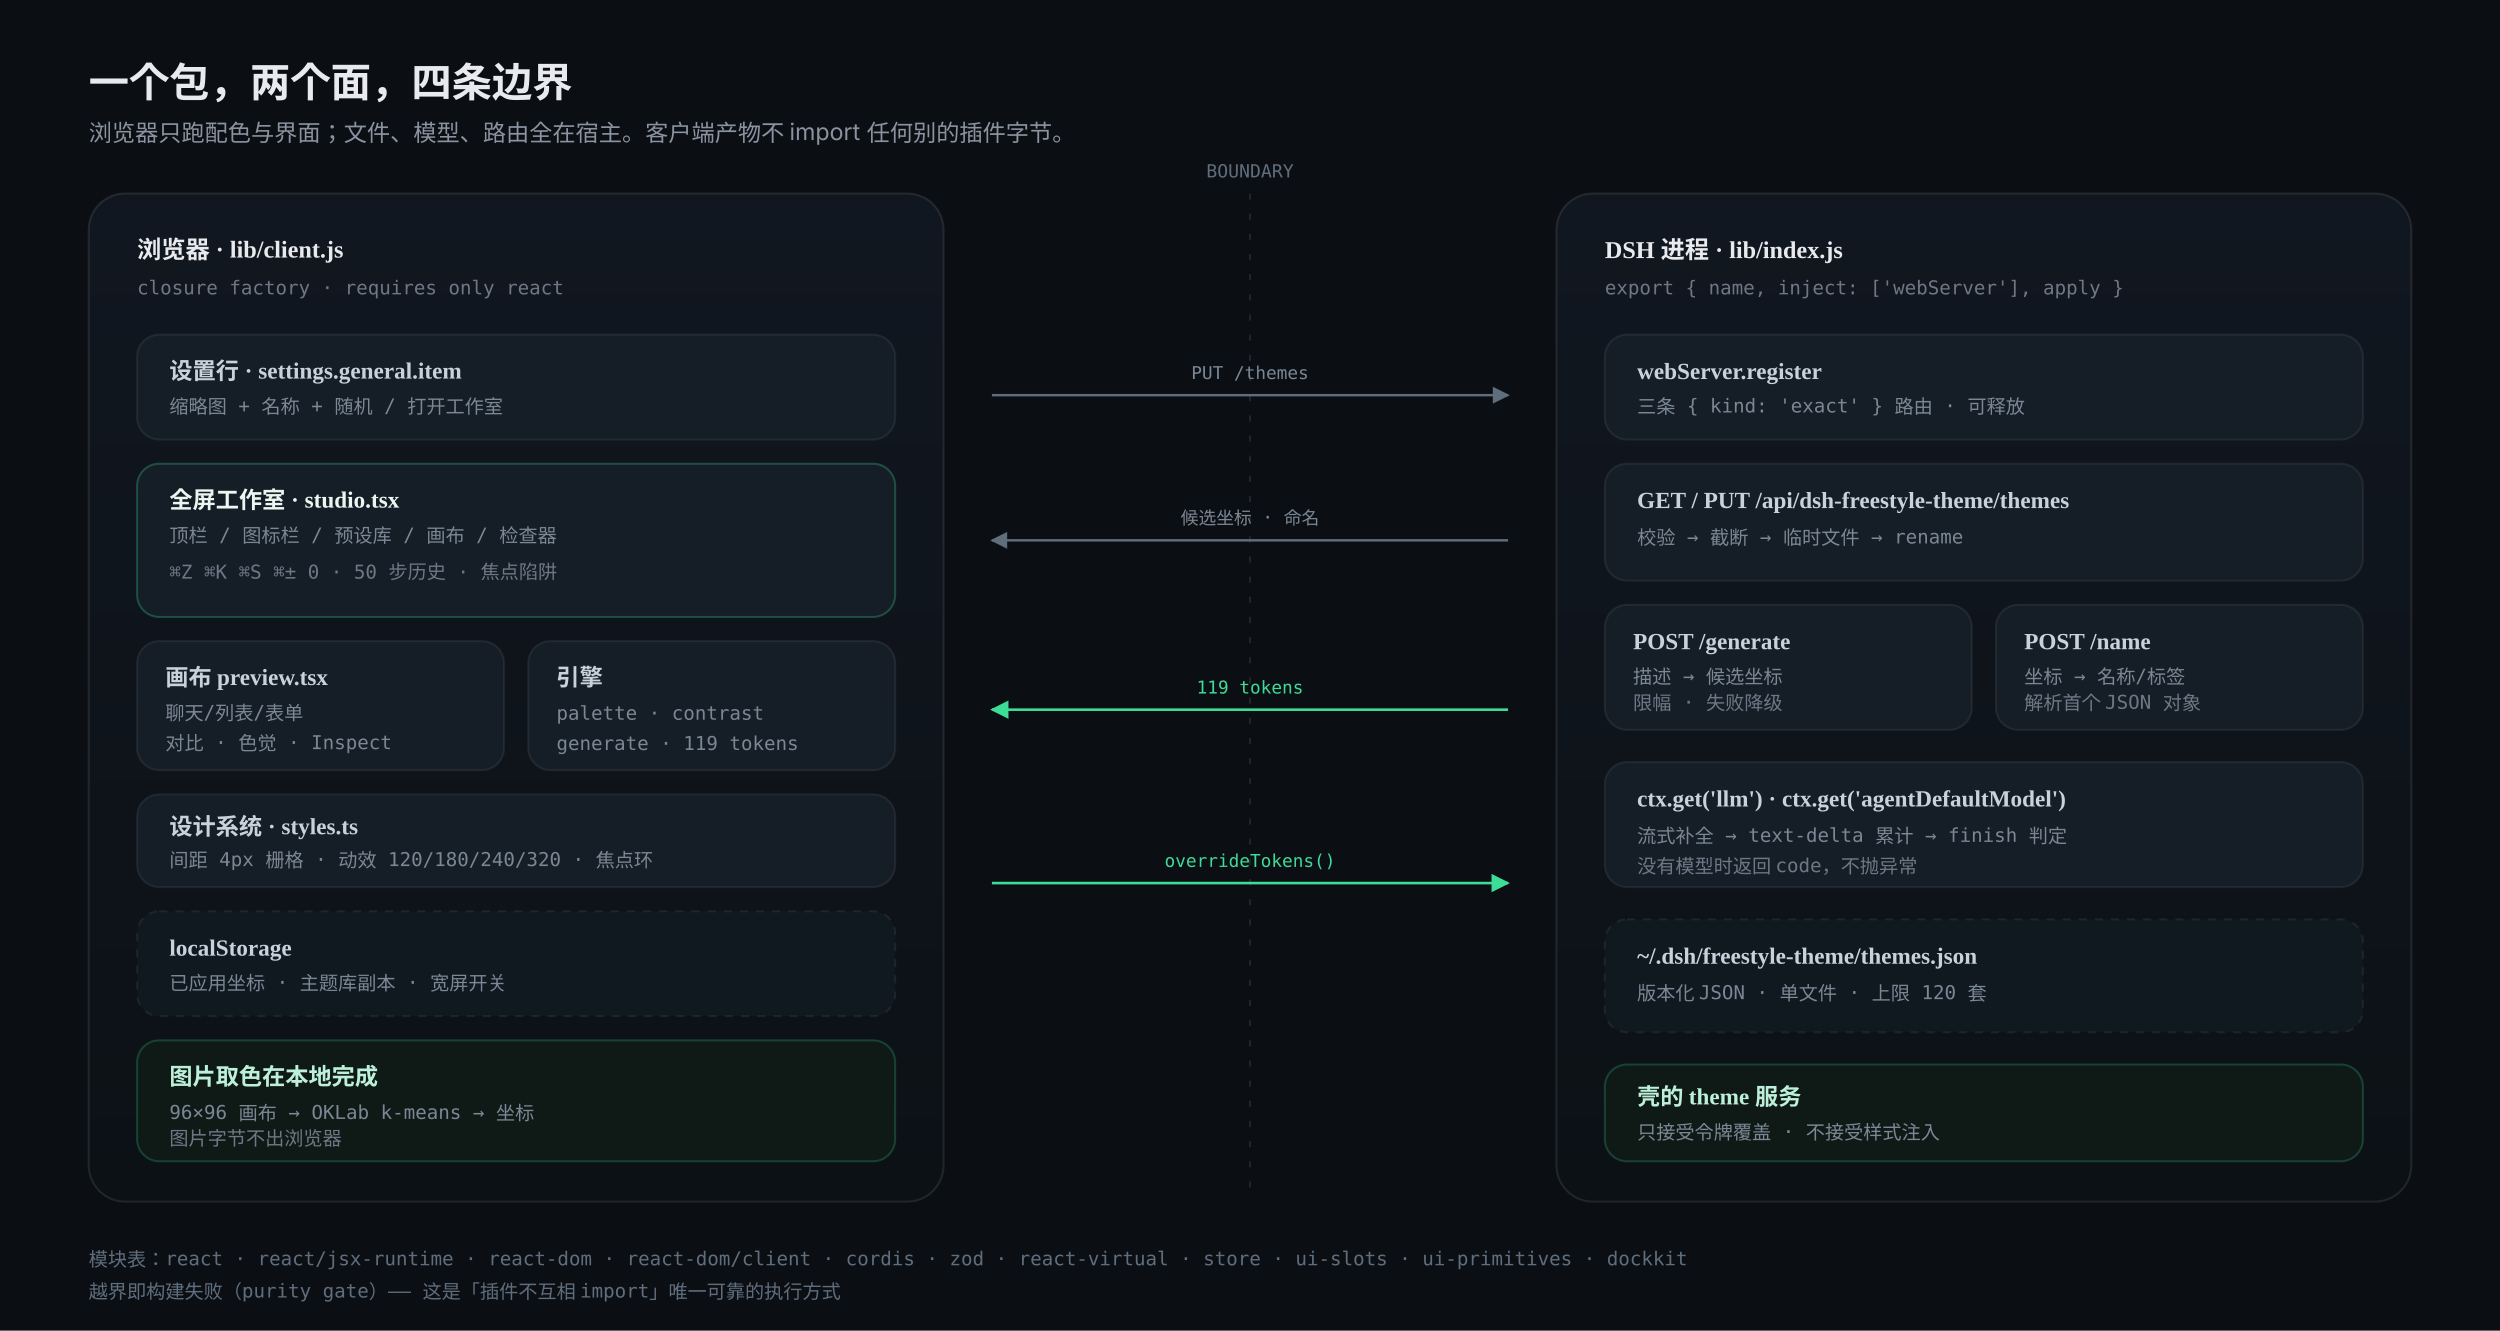
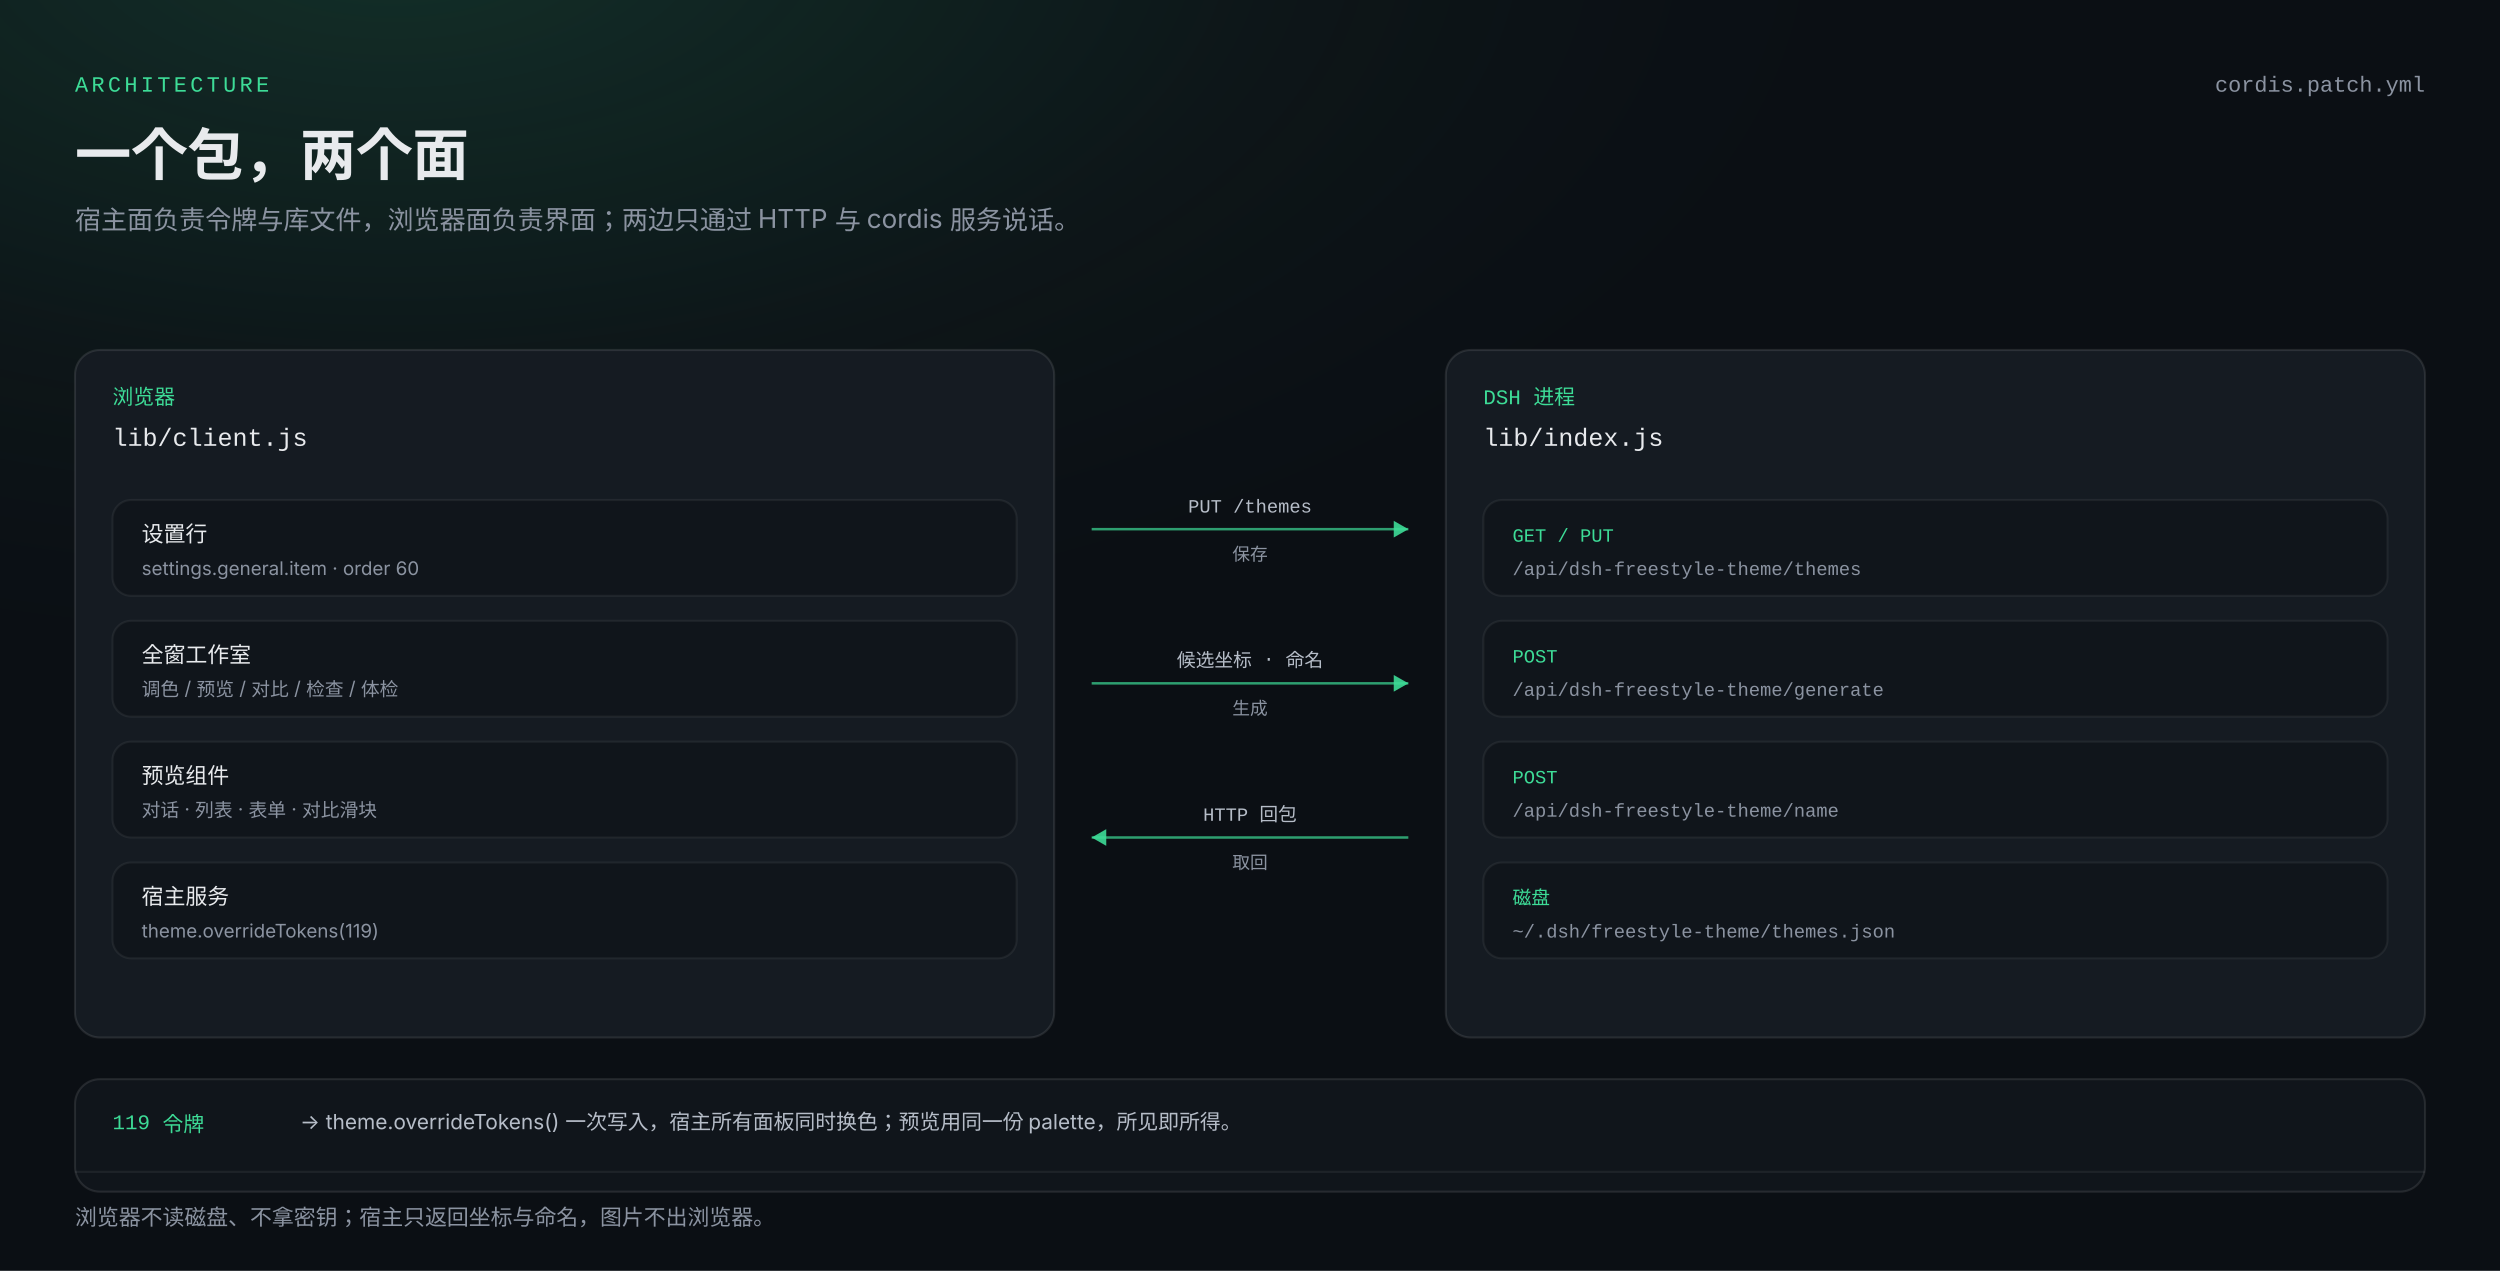
- <svg xmlns="http://www.w3.org/2000/svg" width="1240" height="660" viewBox="0 0 1240 660" role="img" aria-label="Architecture: one package, two halves, four boundaries">
-   <defs>
-     <linearGradient id="panel" x1="0" y1="0" x2="0" y2="1">
-       <stop offset="0" stop-color="#111720" />
-       <stop offset="1" stop-color="#0c1116" />
-     </linearGradient>
-     <marker id="arrow" viewBox="0 0 10 10" refX="9" refY="5" markerWidth="7" markerHeight="7" orient="auto-start-reverse">
-       <path d="M0 0 L10 5 L0 10 z" fill="#5f6d7c" />
-     </marker>
-     <marker id="arrowAccent" viewBox="0 0 10 10" refX="9" refY="5" markerWidth="7" markerHeight="7" orient="auto-start-reverse">
-       <path d="M0 0 L10 5 L0 10 z" fill="#3ddc97" />
-     </marker>
-   </defs>
-   <rect width="1240" height="660" fill="#0b0f14" />
-   <g font-family="Inter,'SF Pro Text','Segoe UI',system-ui,sans-serif">
-     <text x="44" y="48" font-size="20" font-weight="650" fill="#e8eaed">一个包，两个面，四条边界</text>
-     <text x="44" y="70" font-size="11.5" fill="#8b93a1">浏览器只跑配色与界面；文件、模型、路由全在宿主。客户端产物不 import 任何别的插件字节。</text>
-   </g>
-   <g>
-     <rect x="44" y="96" width="424" height="500" rx="18" fill="url(#panel)" stroke="rgba(255,255,255,0.09)" />
-     <text x="68" y="128" font-size="12" font-weight="600" fill="#e8eaed">浏览器 · lib/client.js</text>
-     <text x="68" y="146" font-family="ui-monospace,Menlo,monospace" font-size="9.5" fill="#6d7886">closure factory · requires only react</text>
-     <g font-size="11.5" fill="#c8d2dc">
-       <rect x="68" y="166" width="376" height="52" rx="11" fill="#151d26" stroke="rgba(255,255,255,0.07)" />
-       <text x="84" y="188" font-weight="600">设置行 · settings.general.item</text>
-       <text x="84" y="205" font-family="ui-monospace,Menlo,monospace" font-size="9.5" fill="#7a8794">缩略图 + 名称 + 随机 / 打开工作室</text>
-       <rect x="68" y="230" width="376" height="76" rx="11" fill="#151d26" stroke="rgba(61,220,151,0.28)" />
-       <text x="84" y="252" font-weight="600" fill="#eaf7f1">全屏工作室 · studio.tsx</text>
-       <text x="84" y="269" font-family="ui-monospace,Menlo,monospace" font-size="9.5" fill="#7a8794">顶栏 / 图标栏 / 预设库 / 画布 / 检查器</text>
-       <text x="84" y="287" font-family="ui-monospace,Menlo,monospace" font-size="9.5" fill="#6d7886">⌘Z ⌘K ⌘S ⌘± 0 · 50 步历史 · 焦点陷阱</text>
-       <rect x="68" y="318" width="182" height="64" rx="11" fill="#151d26" stroke="rgba(255,255,255,0.07)" />
-       <text x="82" y="340" font-weight="600">画布 preview.tsx</text>
-       <text x="82" y="357" font-size="9.5" fill="#7a8794" font-family="ui-monospace,Menlo,monospace">聊天/列表/表单</text>
-       <text x="82" y="372" font-size="9.5" fill="#7a8794" font-family="ui-monospace,Menlo,monospace">对比 · 色觉 · Inspect</text>
-       <rect x="262" y="318" width="182" height="64" rx="11" fill="#151d26" stroke="rgba(255,255,255,0.07)" />
-       <text x="276" y="340" font-weight="600">引擎</text>
-       <text x="276" y="357" font-size="9.5" fill="#7a8794" font-family="ui-monospace,Menlo,monospace">palette · contrast</text>
-       <text x="276" y="372" font-size="9.5" fill="#7a8794" font-family="ui-monospace,Menlo,monospace">generate · 119 tokens</text>
-       <rect x="68" y="394" width="376" height="46" rx="11" fill="#151d26" stroke="rgba(255,255,255,0.07)" />
-       <text x="84" y="414" font-weight="600">设计系统 · styles.ts</text>
-       <text x="84" y="430" font-family="ui-monospace,Menlo,monospace" font-size="9.5" fill="#7a8794">间距 4px 栅格 · 动效 120/180/240/320 · 焦点环</text>
-       <rect x="68" y="452" width="376" height="52" rx="11" fill="#101820" stroke="rgba(255,255,255,0.07)" stroke-dasharray="4 4" />
-       <text x="84" y="474" font-weight="600">localStorage</text>
-       <text x="84" y="491" font-family="ui-monospace,Menlo,monospace" font-size="9.5" fill="#7a8794">已应用坐标 · 主题库副本 · 宽屏开关</text>
-       <rect x="68" y="516" width="376" height="60" rx="11" fill="#0f1a17" stroke="rgba(61,220,151,0.22)" />
-       <text x="84" y="538" font-weight="600" fill="#bdf0da">图片取色在本地完成</text>
-       <text x="84" y="555" font-family="ui-monospace,Menlo,monospace" font-size="9.5" fill="#7a8794">96×96 画布 → OKLab k-means → 坐标</text>
-       <text x="84" y="568" font-family="ui-monospace,Menlo,monospace" font-size="9.5" fill="#6d7886">图片字节不出浏览器</text>
-     </g>
-   </g>
-   <g>
-     <line x1="620" y1="96" x2="620" y2="596" stroke="rgba(255,255,255,0.09)" stroke-dasharray="3 7" />
-     <text x="620" y="88" text-anchor="middle" font-family="ui-monospace,Menlo,monospace" font-size="9" fill="#5f6d7c">BOUNDARY</text>
-     <g font-family="ui-monospace,Menlo,monospace" font-size="8.8" fill="#7a8794">
-       <line x1="492" y1="196" x2="748" y2="196" stroke="#5f6d7c" stroke-width="1.2" marker-end="url(#arrow)" />
-       <text x="620" y="188" text-anchor="middle">PUT /themes</text>
-       <line x1="748" y1="268" x2="492" y2="268" stroke="#5f6d7c" stroke-width="1.2" marker-end="url(#arrow)" />
-       <text x="620" y="260" text-anchor="middle">候选坐标 · 命名</text>
-       <line x1="748" y1="352" x2="492" y2="352" stroke="#3ddc97" stroke-width="1.3" marker-end="url(#arrowAccent)" />
-       <text x="620" y="344" text-anchor="middle" fill="#3ddc97">119 tokens</text>
-       <line x1="492" y1="438" x2="748" y2="438" stroke="#3ddc97" stroke-width="1.3" marker-end="url(#arrowAccent)" />
-       <text x="620" y="430" text-anchor="middle" fill="#3ddc97">overrideTokens()</text>
-     </g>
-   </g>
-   <g>
-     <rect x="772" y="96" width="424" height="500" rx="18" fill="url(#panel)" stroke="rgba(255,255,255,0.09)" />
-     <text x="796" y="128" font-size="12" font-weight="600" fill="#e8eaed">DSH 进程 · lib/index.js</text>
-     <text x="796" y="146" font-family="ui-monospace,Menlo,monospace" font-size="9.5" fill="#6d7886">export { name, inject: ['webServer'], apply }</text>
-     <g font-size="11.5" fill="#c8d2dc">
-       <rect x="796" y="166" width="376" height="52" rx="11" fill="#151d26" stroke="rgba(255,255,255,0.07)" />
-       <text x="812" y="188" font-weight="600">webServer.register</text>
-       <text x="812" y="205" font-family="ui-monospace,Menlo,monospace" font-size="9.5" fill="#7a8794">三条 { kind: 'exact' } 路由 · 可释放</text>
-       <rect x="796" y="230" width="376" height="58" rx="11" fill="#151d26" stroke="rgba(255,255,255,0.07)" />
-       <text x="812" y="252" font-weight="600">GET / PUT /api/dsh-freestyle-theme/themes</text>
-       <text x="812" y="270" font-family="ui-monospace,Menlo,monospace" font-size="9.5" fill="#7a8794">校验 → 截断 → 临时文件 → rename</text>
-       <rect x="796" y="300" width="182" height="62" rx="11" fill="#151d26" stroke="rgba(255,255,255,0.07)" />
-       <text x="810" y="322" font-weight="600">POST /generate</text>
-       <text x="810" y="339" font-size="9.5" fill="#7a8794" font-family="ui-monospace,Menlo,monospace">描述 → 候选坐标</text>
-       <text x="810" y="352" font-size="9.5" fill="#6d7886" font-family="ui-monospace,Menlo,monospace">限幅 · 失败降级</text>
-       <rect x="990" y="300" width="182" height="62" rx="11" fill="#151d26" stroke="rgba(255,255,255,0.07)" />
-       <text x="1004" y="322" font-weight="600">POST /name</text>
-       <text x="1004" y="339" font-size="9.5" fill="#7a8794" font-family="ui-monospace,Menlo,monospace">坐标 → 名称/标签</text>
-       <text x="1004" y="352" font-size="9.5" fill="#6d7886" font-family="ui-monospace,Menlo,monospace">解析首个 JSON 对象</text>
-       <rect x="796" y="378" width="376" height="62" rx="11" fill="#151d26" stroke="rgba(255,255,255,0.07)" />
-       <text x="812" y="400" font-weight="600">ctx.get('llm') · ctx.get('agentDefaultModel')</text>
-       <text x="812" y="418" font-family="ui-monospace,Menlo,monospace" font-size="9.5" fill="#7a8794">流式补全 → text-delta 累计 → finish 判定</text>
-       <text x="812" y="433" font-family="ui-monospace,Menlo,monospace" font-size="9.5" fill="#6d7886">没有模型时返回 code，不抛异常</text>
-       <rect x="796" y="456" width="376" height="56" rx="11" fill="#101820" stroke="rgba(255,255,255,0.07)" stroke-dasharray="4 4" />
-       <text x="812" y="478" font-weight="600">~/.dsh/freestyle-theme/themes.json</text>
-       <text x="812" y="496" font-family="ui-monospace,Menlo,monospace" font-size="9.5" fill="#7a8794">版本化 JSON · 单文件 · 上限 120 套</text>
-       <rect x="796" y="528" width="376" height="48" rx="11" fill="#0f1a17" stroke="rgba(61,220,151,0.22)" />
-       <text x="812" y="548" font-weight="600" fill="#bdf0da">壳的 theme 服务</text>
-       <text x="812" y="565" font-family="ui-monospace,Menlo,monospace" font-size="9.5" fill="#7a8794">只接受令牌覆盖 · 不接受样式注入</text>
-     </g>
-   </g>
-   <g font-family="ui-monospace,Menlo,monospace" font-size="9.5" fill="#5f6d7c">
-     <text x="44" y="628">模块表：react · react/jsx-runtime · react-dom · react-dom/client · cordis · zod · react-virtual · store · ui-slots · ui-primitives · dockkit</text>
-     <text x="44" y="644">越界即构建失败（purity gate）—— 这是「插件不互相 import」唯一可靠的执行方式</text>
-   </g>
+ <svg xmlns="http://www.w3.org/2000/svg" width="1200" height="610" viewBox="0 0 1200 610" role="img">
+   <defs />
+   <rect width="1200" height="610" fill="#0b0f14" />
+   <radialGradient id="glow" cx="16%" cy="-6%" r="62%">
+     <stop offset="0%" stop-color="#3ddc97" stop-opacity="0.16" />
+     <stop offset="55%" stop-color="#3ddc97" stop-opacity="0.04" />
+     <stop offset="100%" stop-color="#0b0f14" stop-opacity="0" />
+   </radialGradient>
+   <rect width="1200" height="610" fill="url(#glow)" />
+   <text x="36.0" y="44" font-family="ui-monospace, SFMono-Regular, Menlo, Consolas, 'Courier New', monospace" font-size="10.5" font-weight="400" fill="#3ddc97" text-anchor="start" letter-spacing="1.6">ARCHITECTURE</text>
+   <text x="36.0" y="84" font-family="-apple-system, BlinkMacSystemFont, 'Segoe UI', 'PingFang SC', 'Hiragino Sans GB', 'Microsoft YaHei', sans-serif" font-size="27" font-weight="600" fill="#e8eaed" text-anchor="start">一个包，两个面</text>
+   <text x="1164.0" y="44" font-family="ui-monospace, SFMono-Regular, Menlo, Consolas, 'Courier New', monospace" font-size="10.5" font-weight="400" fill="#8b93a1" text-anchor="end">cordis.patch.yml</text>
+   <text x="36.0" y="110" font-family="-apple-system, BlinkMacSystemFont, 'Segoe UI', 'PingFang SC', 'Hiragino Sans GB', 'Microsoft YaHei', sans-serif" font-size="12.5" font-weight="400" fill="#8b93a1" text-anchor="start">宿主面负责令牌与库文件，浏览器面负责界面；两边只通过 HTTP 与 cordis 服务说话。</text>
+   <rect x="36" y="168" width="470" height="330" rx="12" fill="#151b22" stroke="rgba(255,255,255,0.10)" stroke-width="1" />
+   <text x="54.0" y="194" font-family="ui-monospace, SFMono-Regular, Menlo, Consolas, 'Courier New', monospace" font-size="10" font-weight="400" fill="#3ddc97" text-anchor="start">浏览器</text>
+   <text x="54.0" y="214" font-family="ui-monospace, SFMono-Regular, Menlo, Consolas, 'Courier New', monospace" font-size="12" font-weight="400" fill="#e8eaed" text-anchor="start">lib/client.js</text>
+   <rect x="54" y="240" width="434" height="46" rx="9" fill="#10151b" stroke="rgba(255,255,255,0.06)" />
+   <text x="68.0" y="260" font-family="-apple-system, BlinkMacSystemFont, 'Segoe UI', 'PingFang SC', 'Hiragino Sans GB', 'Microsoft YaHei', sans-serif" font-size="10.5" font-weight="500" fill="#e8eaed" text-anchor="start">设置行</text>
+   <text x="68.0" y="276" font-family="-apple-system, BlinkMacSystemFont, 'Segoe UI', 'PingFang SC', 'Hiragino Sans GB', 'Microsoft YaHei', sans-serif" font-size="9" font-weight="400" fill="#8b93a1" text-anchor="start">settings.general.item · order 60</text>
+   <rect x="54" y="298" width="434" height="46" rx="9" fill="#10151b" stroke="rgba(255,255,255,0.06)" />
+   <text x="68.0" y="318" font-family="-apple-system, BlinkMacSystemFont, 'Segoe UI', 'PingFang SC', 'Hiragino Sans GB', 'Microsoft YaHei', sans-serif" font-size="10.5" font-weight="500" fill="#e8eaed" text-anchor="start">全窗工作室</text>
+   <text x="68.0" y="334" font-family="-apple-system, BlinkMacSystemFont, 'Segoe UI', 'PingFang SC', 'Hiragino Sans GB', 'Microsoft YaHei', sans-serif" font-size="9" font-weight="400" fill="#8b93a1" text-anchor="start">调色 / 预览 / 对比 / 检查 / 体检</text>
+   <rect x="54" y="356" width="434" height="46" rx="9" fill="#10151b" stroke="rgba(255,255,255,0.06)" />
+   <text x="68.0" y="376" font-family="-apple-system, BlinkMacSystemFont, 'Segoe UI', 'PingFang SC', 'Hiragino Sans GB', 'Microsoft YaHei', sans-serif" font-size="10.5" font-weight="500" fill="#e8eaed" text-anchor="start">预览组件</text>
+   <text x="68.0" y="392" font-family="-apple-system, BlinkMacSystemFont, 'Segoe UI', 'PingFang SC', 'Hiragino Sans GB', 'Microsoft YaHei', sans-serif" font-size="9" font-weight="400" fill="#8b93a1" text-anchor="start">对话 · 列表 · 表单 · 对比滑块</text>
+   <rect x="54" y="414" width="434" height="46" rx="9" fill="#10151b" stroke="rgba(255,255,255,0.06)" />
+   <text x="68.0" y="434" font-family="-apple-system, BlinkMacSystemFont, 'Segoe UI', 'PingFang SC', 'Hiragino Sans GB', 'Microsoft YaHei', sans-serif" font-size="10.5" font-weight="500" fill="#e8eaed" text-anchor="start">宿主服务</text>
+   <text x="68.0" y="450" font-family="-apple-system, BlinkMacSystemFont, 'Segoe UI', 'PingFang SC', 'Hiragino Sans GB', 'Microsoft YaHei', sans-serif" font-size="9" font-weight="400" fill="#8b93a1" text-anchor="start">theme.overrideTokens(119)</text>
+   <rect x="694" y="168" width="470" height="330" rx="12" fill="#151b22" stroke="rgba(255,255,255,0.10)" stroke-width="1" />
+   <text x="712.0" y="194" font-family="ui-monospace, SFMono-Regular, Menlo, Consolas, 'Courier New', monospace" font-size="10" font-weight="400" fill="#3ddc97" text-anchor="start">DSH 进程</text>
+   <text x="712.0" y="214" font-family="ui-monospace, SFMono-Regular, Menlo, Consolas, 'Courier New', monospace" font-size="12" font-weight="400" fill="#e8eaed" text-anchor="start">lib/index.js</text>
+   <rect x="712" y="240" width="434" height="46" rx="9" fill="#10151b" stroke="rgba(255,255,255,0.06)" />
+   <text x="726.0" y="260" font-family="ui-monospace, SFMono-Regular, Menlo, Consolas, 'Courier New', monospace" font-size="9" font-weight="400" fill="#3ddc97" text-anchor="start">GET / PUT</text>
+   <text x="726.0" y="276" font-family="ui-monospace, SFMono-Regular, Menlo, Consolas, 'Courier New', monospace" font-size="9" font-weight="400" fill="#8b93a1" text-anchor="start">/api/dsh-freestyle-theme/themes</text>
+   <rect x="712" y="298" width="434" height="46" rx="9" fill="#10151b" stroke="rgba(255,255,255,0.06)" />
+   <text x="726.0" y="318" font-family="ui-monospace, SFMono-Regular, Menlo, Consolas, 'Courier New', monospace" font-size="9" font-weight="400" fill="#3ddc97" text-anchor="start">POST</text>
+   <text x="726.0" y="334" font-family="ui-monospace, SFMono-Regular, Menlo, Consolas, 'Courier New', monospace" font-size="9" font-weight="400" fill="#8b93a1" text-anchor="start">/api/dsh-freestyle-theme/generate</text>
+   <rect x="712" y="356" width="434" height="46" rx="9" fill="#10151b" stroke="rgba(255,255,255,0.06)" />
+   <text x="726.0" y="376" font-family="ui-monospace, SFMono-Regular, Menlo, Consolas, 'Courier New', monospace" font-size="9" font-weight="400" fill="#3ddc97" text-anchor="start">POST</text>
+   <text x="726.0" y="392" font-family="ui-monospace, SFMono-Regular, Menlo, Consolas, 'Courier New', monospace" font-size="9" font-weight="400" fill="#8b93a1" text-anchor="start">/api/dsh-freestyle-theme/name</text>
+   <rect x="712" y="414" width="434" height="46" rx="9" fill="#10151b" stroke="rgba(255,255,255,0.06)" />
+   <text x="726.0" y="434" font-family="ui-monospace, SFMono-Regular, Menlo, Consolas, 'Courier New', monospace" font-size="9" font-weight="400" fill="#3ddc97" text-anchor="start">磁盘</text>
+   <text x="726.0" y="450" font-family="ui-monospace, SFMono-Regular, Menlo, Consolas, 'Courier New', monospace" font-size="9" font-weight="400" fill="#8b93a1" text-anchor="start">~/.dsh/freestyle-theme/themes.json</text>
+   <line x1="524" y1="254" x2="676" y2="254" stroke="#3ddc97" stroke-width="1.2" opacity="0.7" />
+   <path d="M676 254 l-7 -4 v8 z" fill="#3ddc97" opacity="0.9" />
+   <text x="600.0" y="246" font-family="ui-monospace, SFMono-Regular, Menlo, Consolas, 'Courier New', monospace" font-size="9" font-weight="400" fill="#b6bdc8" text-anchor="middle">PUT /themes</text>
+   <text x="600.0" y="269" font-family="-apple-system, BlinkMacSystemFont, 'Segoe UI', 'PingFang SC', 'Hiragino Sans GB', 'Microsoft YaHei', sans-serif" font-size="8.5" font-weight="400" fill="#8b93a1" text-anchor="middle">保存</text>
+   <line x1="524" y1="328" x2="676" y2="328" stroke="#3ddc97" stroke-width="1.2" opacity="0.7" />
+   <path d="M676 328 l-7 -4 v8 z" fill="#3ddc97" opacity="0.9" />
+   <text x="600.0" y="320" font-family="ui-monospace, SFMono-Regular, Menlo, Consolas, 'Courier New', monospace" font-size="9" font-weight="400" fill="#b6bdc8" text-anchor="middle">候选坐标 · 命名</text>
+   <text x="600.0" y="343" font-family="-apple-system, BlinkMacSystemFont, 'Segoe UI', 'PingFang SC', 'Hiragino Sans GB', 'Microsoft YaHei', sans-serif" font-size="8.5" font-weight="400" fill="#8b93a1" text-anchor="middle">生成</text>
+   <line x1="676" y1="402" x2="524" y2="402" stroke="#3ddc97" stroke-width="1.2" opacity="0.7" />
+   <path d="M524 402 l7 -4 v8 z" fill="#3ddc97" opacity="0.9" />
+   <text x="600.0" y="394" font-family="ui-monospace, SFMono-Regular, Menlo, Consolas, 'Courier New', monospace" font-size="9" font-weight="400" fill="#b6bdc8" text-anchor="middle">HTTP 回包</text>
+   <text x="600.0" y="417" font-family="-apple-system, BlinkMacSystemFont, 'Segoe UI', 'PingFang SC', 'Hiragino Sans GB', 'Microsoft YaHei', sans-serif" font-size="8.5" font-weight="400" fill="#8b93a1" text-anchor="middle">取回</text>
+   <rect x="36" y="518" width="1128" height="54" rx="12" fill="#10151b" stroke="rgba(255,255,255,0.10)" stroke-width="1" />
+   <text x="54.0" y="542" font-family="ui-monospace, SFMono-Regular, Menlo, Consolas, 'Courier New', monospace" font-size="10" font-weight="400" fill="#3ddc97" text-anchor="start">119 令牌</text>
+   <text x="144.0" y="542" font-family="-apple-system, BlinkMacSystemFont, 'Segoe UI', 'PingFang SC', 'Hiragino Sans GB', 'Microsoft YaHei', sans-serif" font-size="10" font-weight="400" fill="#b6bdc8" text-anchor="start">→ theme.overrideTokens() 一次写入，宿主所有面板同时换色；预览用同一份 palette，所见即所得。</text>
+   <rect x="36" y="562" width="1128" height="1" fill="rgba(255,255,255,0.06)" />
+   <text x="36.0" y="588" font-family="ui-monospace, SFMono-Regular, Menlo, Consolas, 'Courier New', monospace" font-size="10.5" font-weight="400" fill="#8b93a1" text-anchor="start">浏览器不读磁盘、不拿密钥；宿主只返回坐标与命名，图片不出浏览器。</text>
</svg>
